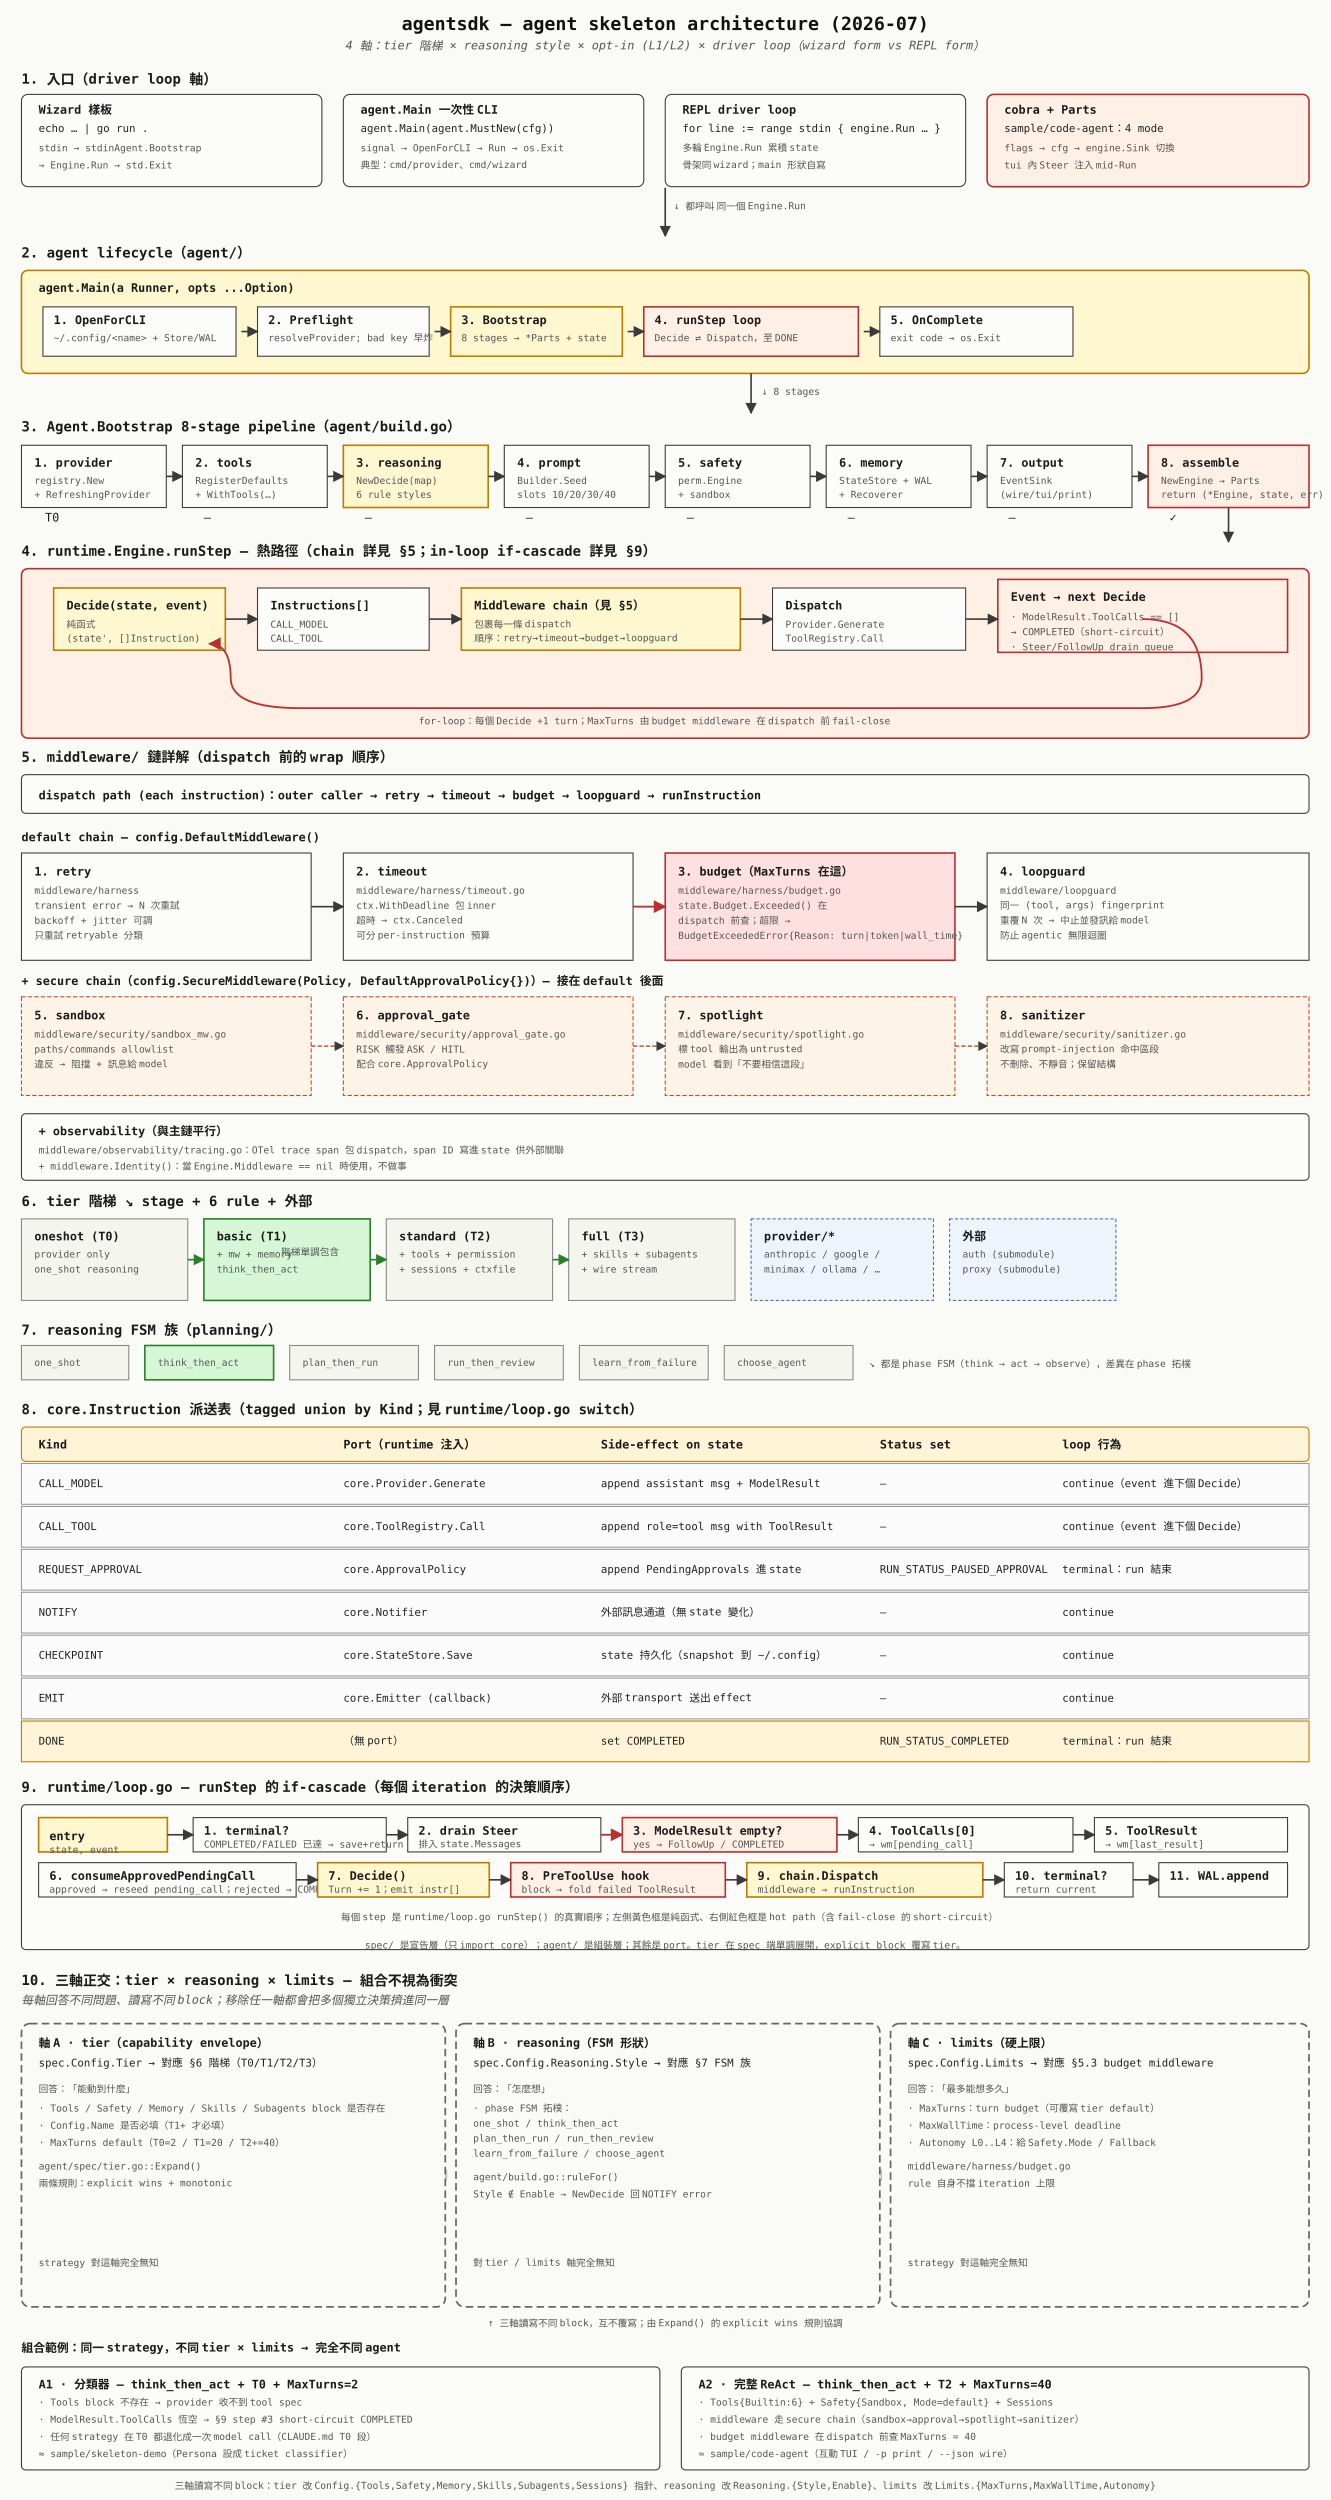
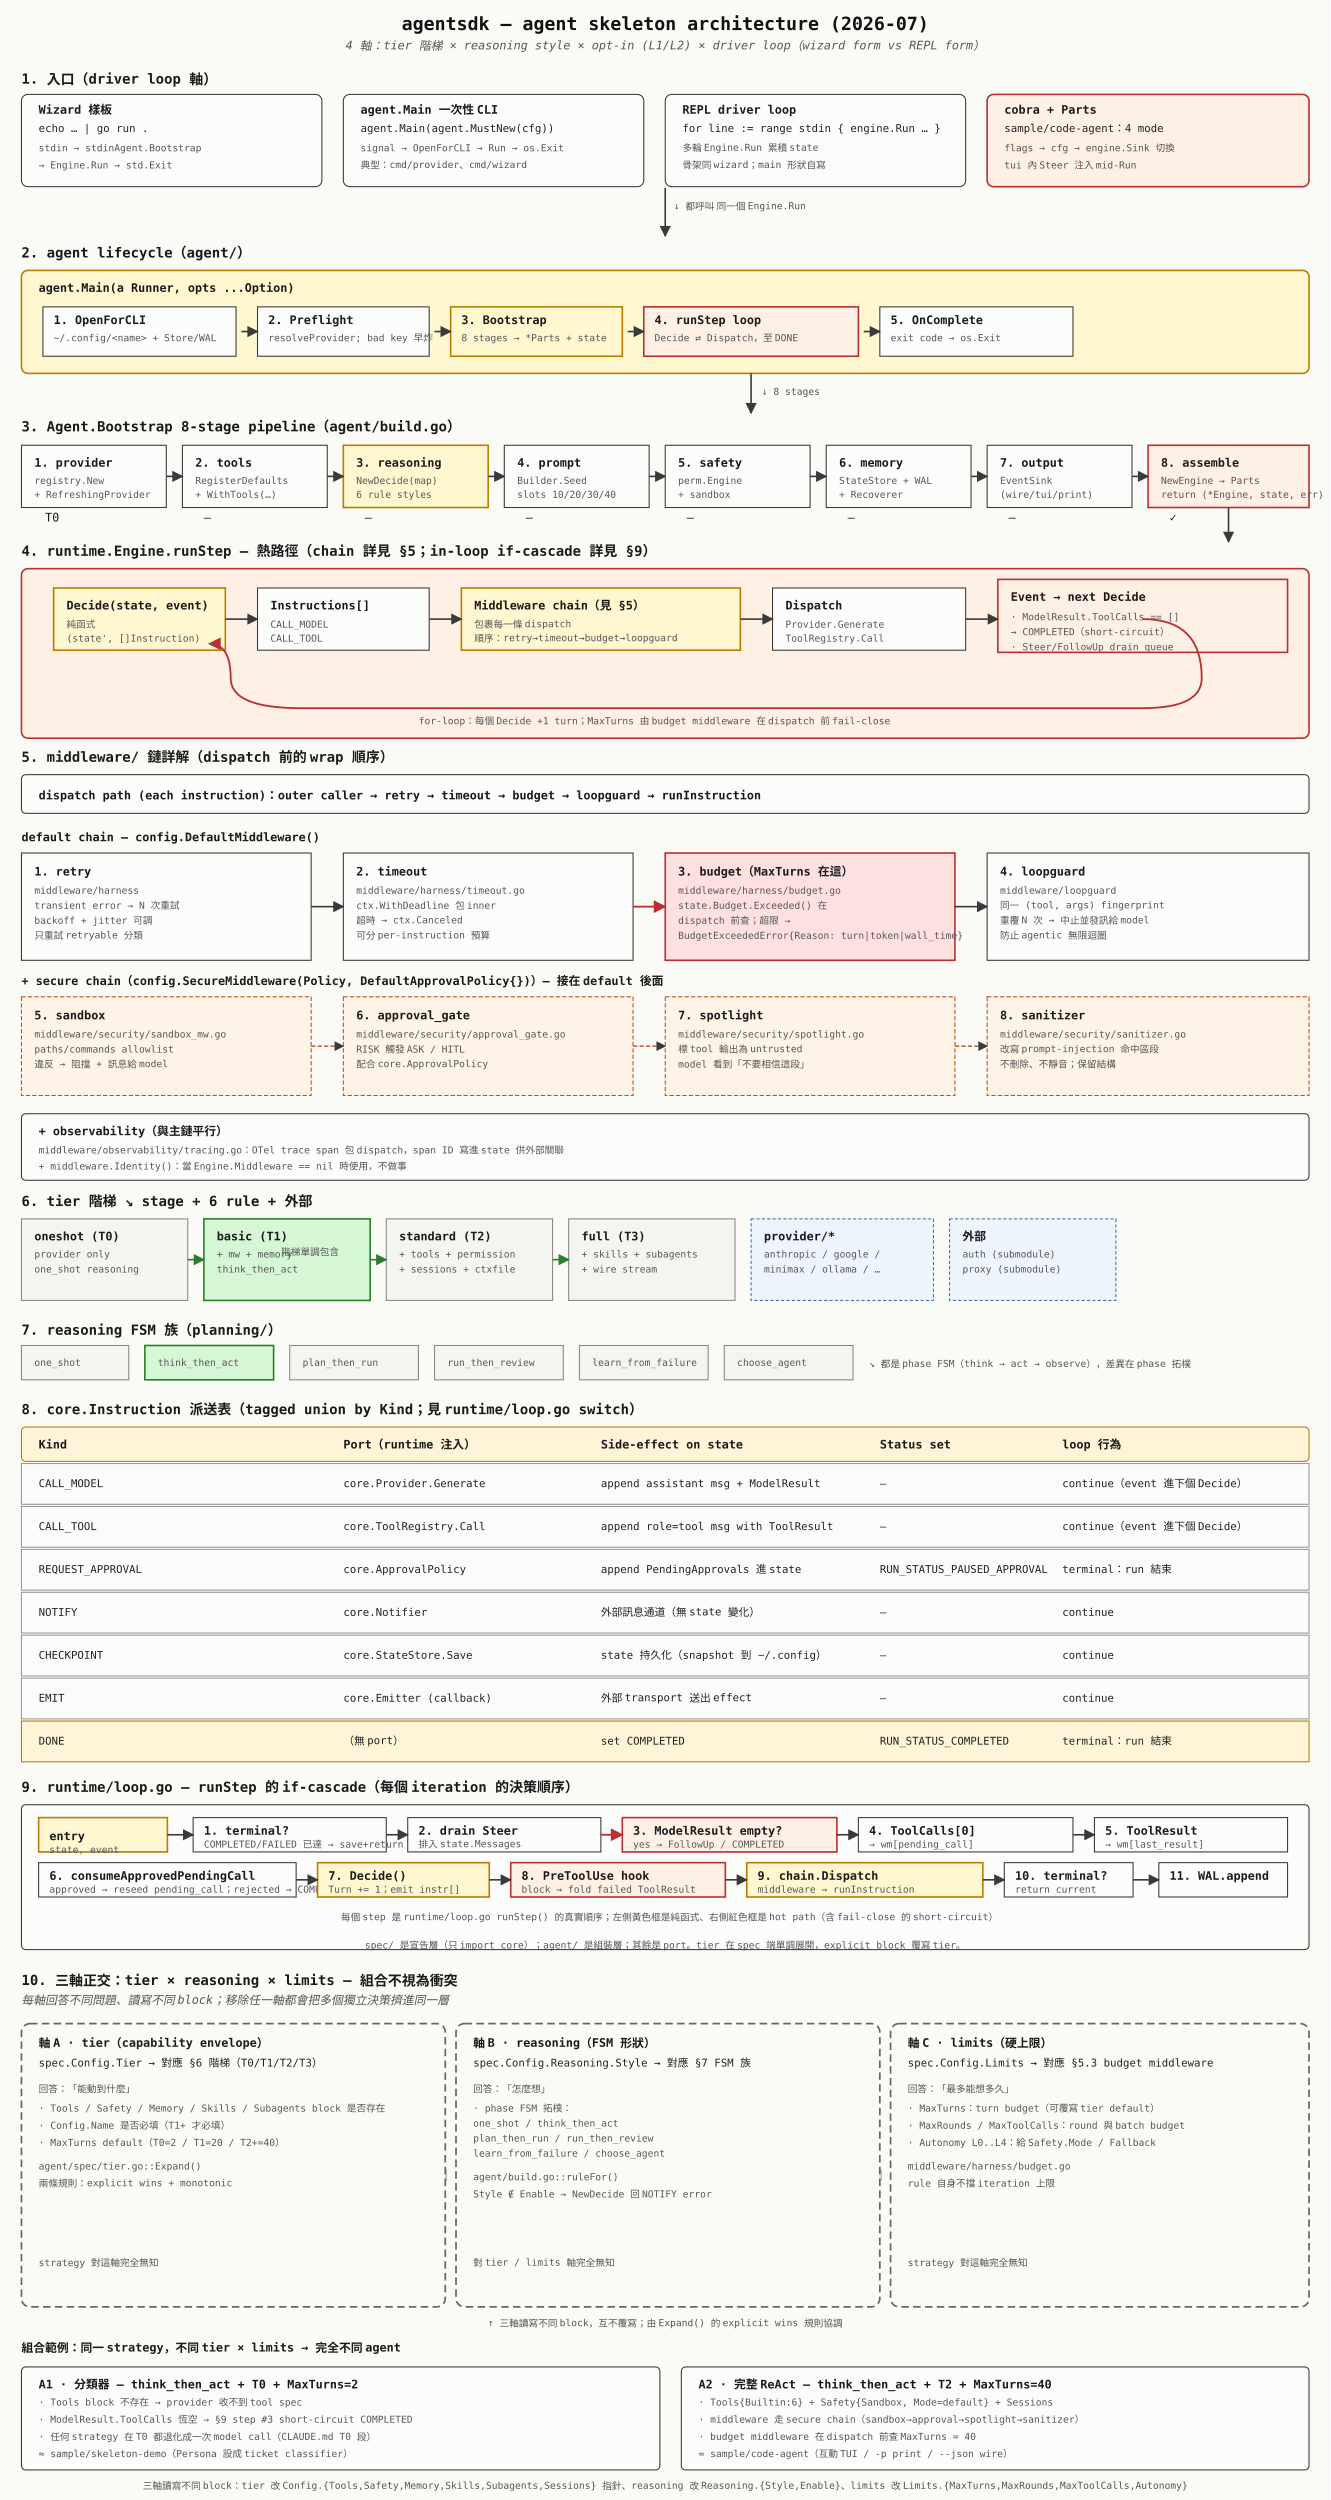
<svg xmlns="http://www.w3.org/2000/svg" viewBox="0 0 1240 2330" font-family="ui-monospace, 'SF Mono', Menlo, Consolas, monospace">
  <defs>
    <marker id="ar" viewBox="0 0 10 10" refX="9" refY="5" markerWidth="7" markerHeight="7" orient="auto">
      <path d="M0,0 L10,5 L0,10 z" fill="#3a3a3a" />
    </marker>
    <marker id="ar-r" viewBox="0 0 10 10" refX="9" refY="5" markerWidth="7" markerHeight="7" orient="auto">
      <path d="M0,0 L10,5 L0,10 z" fill="#b83030" />
    </marker>
    <marker id="ar-g" viewBox="0 0 10 10" refX="9" refY="5" markerWidth="7" markerHeight="7" orient="auto">
      <path d="M0,0 L10,5 L0,10 z" fill="#298029" />
    </marker>
  </defs>
  <style>
    text { font-size: 11px; fill: #1a1a1a; }
    .ttl { font-size: 17px; font-weight: 700; fill: #111; }
    .sub { font-size: 11px; fill: #555; font-style: italic; }
    .h2  { font-size: 13px; font-weight: 600; fill: #1a1a1a; }
    .h3  { font-size: 11px; font-weight: 600; fill: #1a1a1a; }
    .sm  { font-size: 9px;  fill: #555; }
    .mm  { font-size: 10px; fill: #222; }
    .box     { fill: #fcfcfb; stroke: #3a3a3a; stroke-width: 1;   }
    .hot     { fill: #fff0e6; stroke: #b83030; stroke-width: 1.5; }
    .corebox { fill: #fff7d0; stroke: #b97d00; stroke-width: 1.5; }
    .ext     { fill: #eef4fb; stroke: #4470b0; stroke-width: 1; stroke-dasharray: 3 2; }
    .tier    { fill: #f5f5f0; stroke: #888;    stroke-width: 1; }
    .tier-on { fill: #d6f7d6; stroke: #298029; stroke-width: 1.5; }
    .mw-def  { fill: #fcfcfb; stroke: #3a3a3a; stroke-width: 1; }
    .mw-sec  { fill: #fdf4e7; stroke: #c05020; stroke-width: 1; stroke-dasharray: 4 2; }
    .mw-budget { fill: #ffe0e0; stroke: #b83030; stroke-width: 1.5; }
    .arrow      { fill: none; stroke: #3a3a3a; stroke-width: 1.5; marker-end: url(#ar); }
    .arrow-hot  { fill: none; stroke: #b83030; stroke-width: 1.7; marker-end: url(#ar-r); }
    .arrow-soft { fill: none; stroke: #777; stroke-width: 1; stroke-dasharray: 4 3; marker-end: url(#ar); }
    .arrow-gn   { fill: none; stroke: #298029; stroke-width: 1.5; marker-end: url(#ar-g); }
    .arrow-dash-sec { fill: none; stroke: #c05020; stroke-width: 1.3; stroke-dasharray: 4 2; marker-end: url(#ar); }
    .insn-row   { fill: #fbfbfb; stroke: #999; stroke-width: 1; }
    .insn-row-h { fill: #fff4d8; stroke: #b97d00; stroke-width: 1; }
    .insn-kinds { fill: #f7f0f8; stroke: #8050a0; stroke-width: 1; }
  </style>
  <rect width="1240" height="2330" fill="#fafaf7" />
  <text x="620" y="28" class="ttl" text-anchor="middle">agentsdk — agent skeleton architecture (2026-07)</text>
  <text x="620" y="46" class="sub" text-anchor="middle">
    4 軸：tier 階梯 × reasoning style × opt-in (L1/L2) × driver loop（wizard form vs REPL form）
  </text>
  <text x="20" y="78" class="h2">1. 入口（driver loop 軸）</text>
  <rect x="20" y="88" width="280" height="86" rx="6" class="box" />
  <text x="36" y="106" class="h3">Wizard 樣板</text>
  <text x="36" y="123" class="mm">echo … | go run .</text>
  <text x="36" y="141" class="sm">stdin → stdinAgent.Bootstrap</text>
  <text x="36" y="157" class="sm">→ Engine.Run → std.Exit</text>
  <rect x="320" y="88" width="280" height="86" rx="6" class="box" />
  <text x="336" y="106" class="h3">agent.Main 一次性 CLI</text>
  <text x="336" y="123" class="mm">agent.Main(agent.MustNew(cfg))</text>
  <text x="336" y="141" class="sm">signal → OpenForCLI → Run → os.Exit</text>
  <text x="336" y="157" class="sm">典型：cmd/provider、cmd/wizard</text>
  <rect x="620" y="88" width="280" height="86" rx="6" class="box" />
  <text x="636" y="106" class="h3">REPL driver loop</text>
  <text x="636" y="123" class="mm">for line := range stdin { engine.Run … }</text>
  <text x="636" y="141" class="sm">多輪 Engine.Run 累積 state</text>
  <text x="636" y="157" class="sm">骨架同 wizard；main 形狀自寫</text>
  <rect x="920" y="88" width="300" height="86" rx="6" class="hot" />
  <text x="936" y="106" class="h3">cobra + Parts</text>
  <text x="936" y="123" class="mm">sample/code-agent：4 mode</text>
  <text x="936" y="141" class="sm">flags → cfg → engine.Sink 切換</text>
  <text x="936" y="157" class="sm">tui 內 Steer 注入 mid-Run</text>
  <line x1="620" y1="175" x2="620" y2="220" class="arrow" />
  <text x="628" y="195" class="sm">↓ 都呼叫 同一個 Engine.Run</text>
  <text x="20" y="240" class="h2">2. agent lifecycle（agent/）</text>
  <rect x="20" y="252" width="1200" height="96" rx="6" class="corebox" />
  <text x="36" y="272" class="h3">agent.Main(a Runner, opts ...Option)</text>
  <g font-family="ui-monospace, monospace" font-size="10">
    <rect x="40" y="286" width="180" height="46" class="box" />
    <text x="50" y="302" class="h3">1. OpenForCLI</text>
    <text x="50" y="318" class="sm">~/.config/&lt;name&gt; + Store/WAL</text>
    <rect x="240" y="286" width="160" height="46" class="box" />
    <text x="250" y="302" class="h3">2. Preflight</text>
    <text x="250" y="318" class="sm">resolveProvider; bad key 早炸</text>
    <rect x="420" y="286" width="160" height="46" class="corebox" />
    <text x="430" y="302" class="h3">3. Bootstrap</text>
    <text x="430" y="318" class="sm">8 stages → *Parts + state</text>
    <rect x="600" y="286" width="200" height="46" class="hot" />
    <text x="610" y="302" class="h3">4. runStep loop</text>
    <text x="610" y="318" class="sm">Decide ⇄ Dispatch，至 DONE</text>
    <rect x="820" y="286" width="180" height="46" class="box" />
    <text x="830" y="302" class="h3">5. OnComplete</text>
    <text x="830" y="318" class="sm">exit code → os.Exit</text>
  </g>
  <line x1="225" y1="309" x2="240" y2="309" class="arrow" />
  <line x1="405" y1="309" x2="420" y2="309" class="arrow" />
  <line x1="585" y1="309" x2="600" y2="309" class="arrow" />
  <line x1="805" y1="309" x2="820" y2="309" class="arrow" />
  <line x1="700" y1="348" x2="700" y2="385" class="arrow" />
  <text x="710" y="368" class="sm">↓  8 stages</text>
  <text x="20" y="402" class="h2">3. Agent.Bootstrap 8-stage pipeline（agent/build.go）</text>
  <g font-family="ui-monospace, monospace" font-size="10">
    <rect x="20" y="415" width="135" height="58" class="box" />
    <text x="32" y="435" class="h3">1. provider</text>
    <text x="32" y="451" class="sm">registry.New</text>
    <text x="32" y="464" class="sm">+ RefreshingProvider</text>
    <rect x="170" y="415" width="135" height="58" class="box" />
    <text x="182" y="435" class="h3">2. tools</text>
    <text x="182" y="451" class="sm">RegisterDefaults</text>
    <text x="182" y="464" class="sm">+ WithTools(…)</text>
    <rect x="320" y="415" width="135" height="58" class="corebox" />
    <text x="332" y="435" class="h3">3. reasoning</text>
    <text x="332" y="451" class="sm">NewDecide(map)</text>
    <text x="332" y="464" class="sm">6 rule styles</text>
    <rect x="470" y="415" width="135" height="58" class="box" />
    <text x="482" y="435" class="h3">4. prompt</text>
    <text x="482" y="451" class="sm">Builder.Seed</text>
    <text x="482" y="464" class="sm">slots 10/20/30/40</text>
    <rect x="620" y="415" width="135" height="58" class="box" />
    <text x="632" y="435" class="h3">5. safety</text>
    <text x="632" y="451" class="sm">perm.Engine</text>
    <text x="632" y="464" class="sm">+ sandbox</text>
    <rect x="770" y="415" width="135" height="58" class="box" />
    <text x="782" y="435" class="h3">6. memory</text>
    <text x="782" y="451" class="sm">StateStore + WAL</text>
    <text x="782" y="464" class="sm">+ Recoverer</text>
    <rect x="920" y="415" width="135" height="58" class="box" />
    <text x="932" y="435" class="h3">7. output</text>
    <text x="932" y="451" class="sm">EventSink</text>
    <text x="932" y="464" class="sm">(wire/tui/print)</text>
    <rect x="1070" y="415" width="150" height="58" class="hot" />
    <text x="1082" y="435" class="h3">8. assemble</text>
    <text x="1082" y="451" class="sm">NewEngine → Parts</text>
    <text x="1082" y="464" class="sm">return (*Engine, state, err)</text>
  </g>
  <line x1="155" y1="444" x2="170" y2="444" class="arrow" />
  <line x1="305" y1="444" x2="320" y2="444" class="arrow" />
  <line x1="455" y1="444" x2="470" y2="444" class="arrow" />
  <line x1="605" y1="444" x2="620" y2="444" class="arrow" />
  <line x1="755" y1="444" x2="770" y2="444" class="arrow" />
  <line x1="905" y1="444" x2="920" y2="444" class="arrow" />
  <line x1="1055" y1="444" x2="1070" y2="444" class="arrow" />
  <g font-family="ui-monospace, monospace" font-size="9">
    <text x="42" y="486" fill="#298029">T0</text>
    <text x="190" y="486" fill="#888">—</text>
    <text x="340" y="486" fill="#888">—</text>
    <text x="490" y="486" fill="#888">—</text>
    <text x="640" y="486" fill="#888">—</text>
    <text x="790" y="486" fill="#888">—</text>
    <text x="940" y="486" fill="#888">—</text>
    <text x="1090" y="486" fill="#298029">✓</text>
  </g>
  <line x1="1145" y1="473" x2="1145" y2="505" class="arrow" />
  <text x="20" y="518" class="h2">4. runtime.Engine.runStep — 熱路徑（chain 詳見 §5；in-loop if-cascade 詳見 §9）</text>
  <rect x="20" y="530" width="1200" height="158" rx="6" class="hot" />
  <rect x="50" y="548" width="160" height="58" class="corebox" />
  <text x="62" y="568" class="h3">Decide(state, event)</text>
  <text x="62" y="585" class="sm">純函式</text>
  <text x="62" y="598" class="sm">(state', []Instruction)</text>
  <rect x="240" y="548" width="160" height="58" class="box" />
  <text x="252" y="568" class="h3">Instructions[]</text>
  <text x="252" y="585" class="sm">CALL_MODEL</text>
  <text x="252" y="598" class="sm">CALL_TOOL</text>
  <rect x="430" y="548" width="260" height="58" class="corebox" />
  <text x="442" y="568" class="h3">Middleware chain（見 §5）</text>
  <text x="442" y="585" class="sm">包裹每一條 dispatch</text>
  <text x="442" y="598" class="sm">順序：retry→timeout→budget→loopguard</text>
  <rect x="720" y="548" width="180" height="58" class="box" />
  <text x="732" y="568" class="h3">Dispatch</text>
  <text x="732" y="585" class="sm">Provider.Generate</text>
  <text x="732" y="598" class="sm">ToolRegistry.Call</text>
  <rect x="930" y="540" width="270" height="68" class="hot" />
  <text x="942" y="560" class="h3">Event → next Decide</text>
  <text x="942" y="578" class="sm">· ModelResult.ToolCalls == []</text>
  <text x="942" y="592" class="sm">  → COMPLETED（short-circuit）</text>
  <text x="942" y="606" class="sm">· Steer/FollowUp drain queue</text>
  <line x1="210" y1="577" x2="240" y2="577" class="arrow" />
  <line x1="400" y1="577" x2="430" y2="577" class="arrow" />
  <line x1="690" y1="577" x2="720" y2="577" class="arrow" />
  <line x1="900" y1="577" x2="930" y2="577" class="arrow" />
  <path d="M 1065 577 Q 1120 577 1120 632 Q 1120 660 1065 660 L 280 660 Q 215 660 215 632 Q 215 600 195 600" class="arrow-hot" />
  <text x="610" y="675" class="sm" fill="#b83030" text-anchor="middle">for-loop：每個 Decide +1 turn；MaxTurns 由 budget middleware 在 dispatch 前 fail-close</text>
  <text x="20" y="710" class="h2">5. middleware/ 鏈詳解（dispatch 前的 wrap 順序）</text>
  <rect x="20" y="722" width="1200" height="36" rx="4" class="box" />
  <text x="36" y="745" class="h3">dispatch path (each instruction)：outer caller → retry → timeout → budget → loopguard → runInstruction</text>
  <text x="20" y="784" class="h3" fill="#3a3a3a">default chain — config.DefaultMiddleware()</text>
  <g font-family="ui-monospace, monospace" font-size="10">
    <rect x="20" y="795" width="270" height="100" class="mw-def" />
    <text x="32" y="816" class="h3">1. retry</text>
    <text x="32" y="833" class="sm">middleware/harness</text>
    <text x="32" y="847" class="sm">transient error → N 次重試</text>
    <text x="32" y="861" class="sm">backoff + jitter 可調</text>
    <text x="32" y="875" class="sm">只重試 retryable 分類</text>
    <rect x="320" y="795" width="270" height="100" class="mw-def" />
    <text x="332" y="816" class="h3">2. timeout</text>
    <text x="332" y="833" class="sm">middleware/harness/timeout.go</text>
    <text x="332" y="847" class="sm">ctx.WithDeadline 包 inner</text>
    <text x="332" y="861" class="sm">超時 → ctx.Canceled</text>
    <text x="332" y="875" class="sm">可分 per-instruction 預算</text>
    <rect x="620" y="795" width="270" height="100" class="mw-budget" />
    <text x="632" y="816" class="h3" fill="#b83030">3. budget（MaxTurns 在這）</text>
    <text x="632" y="833" class="sm">middleware/harness/budget.go</text>
    <text x="632" y="847" class="sm">state.Budget.Exceeded() 在</text>
    <text x="632" y="861" class="sm">dispatch 前查；超限 →</text>
    <text x="632" y="875" class="sm" fill="#b83030">BudgetExceededError{Reason: turn|token|wall_time}</text>
    <rect x="920" y="795" width="300" height="100" class="mw-def" />
    <text x="932" y="816" class="h3">4. loopguard</text>
    <text x="932" y="833" class="sm">middleware/loopguard</text>
    <text x="932" y="847" class="sm">同一 (tool, args) fingerprint</text>
    <text x="932" y="861" class="sm">重覆 N 次 → 中止並發訊給 model</text>
    <text x="932" y="875" class="sm">防止 agentic 無限迴圈</text>
  </g>
  <line x1="290" y1="845" x2="320" y2="845" class="arrow" />
  <line x1="590" y1="845" x2="620" y2="845" class="arrow-hot" />
  <line x1="890" y1="845" x2="920" y2="845" class="arrow" />
  <text x="20" y="918" class="h3" fill="#c05020">+ secure chain（config.SecureMiddleware(Policy, DefaultApprovalPolicy{})）— 接在 default 後面</text>
  <g font-family="ui-monospace, monospace" font-size="10">
    <rect x="20" y="929" width="270" height="92" class="mw-sec" />
    <text x="32" y="950" class="h3">5. sandbox</text>
    <text x="32" y="967" class="sm">middleware/security/sandbox_mw.go</text>
    <text x="32" y="981" class="sm">paths/commands allowlist</text>
    <text x="32" y="995" class="sm">違反 → 阻擋 + 訊息給 model</text>
    <rect x="320" y="929" width="270" height="92" class="mw-sec" />
    <text x="332" y="950" class="h3">6. approval_gate</text>
    <text x="332" y="967" class="sm">middleware/security/approval_gate.go</text>
    <text x="332" y="981" class="sm">RISK 觸發 ASK / HITL</text>
    <text x="332" y="995" class="sm">配合 core.ApprovalPolicy</text>
    <rect x="620" y="929" width="270" height="92" class="mw-sec" />
    <text x="632" y="950" class="h3">7. spotlight</text>
    <text x="632" y="967" class="sm">middleware/security/spotlight.go</text>
    <text x="632" y="981" class="sm">標 tool 輸出為 untrusted</text>
    <text x="632" y="995" class="sm">model 看到「不要相信這段」</text>
    <rect x="920" y="929" width="300" height="92" class="mw-sec" />
    <text x="932" y="950" class="h3">8. sanitizer</text>
    <text x="932" y="967" class="sm">middleware/security/sanitizer.go</text>
    <text x="932" y="981" class="sm">改寫 prompt-injection 命中區段</text>
    <text x="932" y="995" class="sm">不刪除、不靜音；保留結構</text>
  </g>
  <line x1="290" y1="975" x2="320" y2="975" class="arrow-dash-sec" />
  <line x1="590" y1="975" x2="620" y2="975" class="arrow-dash-sec" />
  <line x1="890" y1="975" x2="920" y2="975" class="arrow-dash-sec" />
  <rect x="20" y="1038" width="1200" height="62" rx="4" class="box" />
  <text x="36" y="1058" class="h3">+ observability（與主鏈平行）</text>
  <text x="36" y="1075" class="sm">middleware/observability/tracing.go：OTel trace span 包 dispatch，span ID 寫進 state 供外部關聯</text>
  <text x="36" y="1090" class="sm">+ middleware.Identity()：當 Engine.Middleware == nil 時使用，不做事</text>
  <text x="20" y="1124" class="h2">6. tier 階梯 ↘ stage + 6 rule + 外部</text>
  <g font-family="ui-monospace, monospace" font-size="10">
    <rect x="20" y="1136" width="155" height="76" class="tier" />
    <text x="32" y="1156" class="h3">oneshot (T0)</text>
    <text x="32" y="1172" class="sm">provider only</text>
    <text x="32" y="1186" class="sm">one_shot reasoning</text>
    <rect x="190" y="1136" width="155" height="76" class="tier-on" />
    <text x="202" y="1156" class="h3">basic (T1)</text>
    <text x="202" y="1172" class="sm">+ mw + memory</text>
    <text x="202" y="1186" class="sm">think_then_act</text>
    <rect x="360" y="1136" width="155" height="76" class="tier" />
    <text x="372" y="1156" class="h3">standard (T2)</text>
    <text x="372" y="1172" class="sm">+ tools + permission</text>
    <text x="372" y="1186" class="sm">+ sessions + ctxfile</text>
    <rect x="530" y="1136" width="155" height="76" class="tier" />
    <text x="542" y="1156" class="h3">full (T3)</text>
    <text x="542" y="1172" class="sm">+ skills + subagents</text>
    <text x="542" y="1186" class="sm">+ wire stream</text>
    <rect x="700" y="1136" width="170" height="76" class="ext" />
    <text x="712" y="1156" class="h3">provider/*</text>
    <text x="712" y="1172" class="sm">anthropic / google /</text>
    <text x="712" y="1186" class="sm">minimax / ollama / …</text>
    <rect x="885" y="1136" width="155" height="76" class="ext" />
    <text x="897" y="1156" class="h3">外部</text>
    <text x="897" y="1172" class="sm">auth (submodule)</text>
    <text x="897" y="1186" class="sm">proxy (submodule)</text>
  </g>
  <line x1="175" y1="1174" x2="190" y2="1174" class="arrow-gn" />
  <line x1="345" y1="1174" x2="360" y2="1174" class="arrow-gn" />
  <line x1="515" y1="1174" x2="530" y2="1174" class="arrow-gn" />
  <text x="262" y="1170" class="sm" fill="#298029">階梯單調包含</text>
  <text x="20" y="1244" class="h2">7. reasoning FSM 族（planning/）</text>
  <g font-family="ui-monospace, monospace" font-size="10">
    <rect x="20" y="1254" width="100" height="32" class="tier" />
    <text x="32" y="1273" class="sm">one_shot</text>
    <rect x="135" y="1254" width="120" height="32" class="tier-on" />
    <text x="147" y="1273" class="sm">think_then_act</text>
    <rect x="270" y="1254" width="120" height="32" class="tier" />
    <text x="282" y="1273" class="sm">plan_then_run</text>
    <rect x="405" y="1254" width="120" height="32" class="tier" />
    <text x="417" y="1273" class="sm">run_then_review</text>
    <rect x="540" y="1254" width="120" height="32" class="tier" />
    <text x="552" y="1273" class="sm">learn_from_failure</text>
    <rect x="675" y="1254" width="120" height="32" class="tier" />
    <text x="687" y="1273" class="sm">choose_agent</text>
    <text x="810" y="1274" class="sm">↘ 都是 phase FSM（think → act → observe），差異在 phase 拓樸</text>
  </g>
  <text x="20" y="1318" class="h2">8. core.Instruction 派送表（tagged union by Kind；見 runtime/loop.go switch）</text>
  <rect x="20" y="1330" width="1200" height="32" rx="4" class="insn-row-h" />
  <text x="36" y="1350" class="h3">Kind</text>
  <text x="320" y="1350" class="h3">Port（runtime 注入）</text>
  <text x="560" y="1350" class="h3">Side-effect on state</text>
  <text x="820" y="1350" class="h3">Status set</text>
  <text x="990" y="1350" class="h3">loop 行為</text>
  <rect x="20" y="1364" width="1200" height="38" class="insn-row" />
  <text x="36" y="1386" class="mm" fill="#7a3a0a">CALL_MODEL</text>
  <text x="320" y="1386" class="mm">core.Provider.Generate</text>
  <text x="560" y="1386" class="mm">append assistant msg + ModelResult</text>
  <text x="820" y="1386" class="mm">—</text>
  <text x="990" y="1386" class="mm">continue（event 進下個 Decide）</text>
  <rect x="20" y="1404" width="1200" height="38" class="insn-row" />
  <text x="36" y="1426" class="mm" fill="#7a3a0a">CALL_TOOL</text>
  <text x="320" y="1426" class="mm">core.ToolRegistry.Call</text>
  <text x="560" y="1426" class="mm">append role=tool msg with ToolResult</text>
  <text x="820" y="1426" class="mm">—</text>
  <text x="990" y="1426" class="mm">continue（event 進下個 Decide）</text>
  <rect x="20" y="1444" width="1200" height="38" class="insn-row" />
  <text x="36" y="1466" class="mm" fill="#7a3a0a">REQUEST_APPROVAL</text>
  <text x="320" y="1466" class="mm">core.ApprovalPolicy</text>
  <text x="560" y="1466" class="mm">append PendingApprovals 進 state</text>
  <text x="820" y="1466" class="mm" fill="#a82020">RUN_STATUS_PAUSED_APPROVAL</text>
  <text x="990" y="1466" class="mm">terminal：run 結束</text>
  <rect x="20" y="1484" width="1200" height="38" class="insn-row" />
  <text x="36" y="1506" class="mm" fill="#7a3a0a">NOTIFY</text>
  <text x="320" y="1506" class="mm">core.Notifier</text>
  <text x="560" y="1506" class="mm">外部訊息通道（無 state 變化）</text>
  <text x="820" y="1506" class="mm">—</text>
  <text x="990" y="1506" class="mm">continue</text>
  <rect x="20" y="1524" width="1200" height="38" class="insn-row" />
  <text x="36" y="1546" class="mm" fill="#7a3a0a">CHECKPOINT</text>
  <text x="320" y="1546" class="mm">core.StateStore.Save</text>
  <text x="560" y="1546" class="mm">state 持久化（snapshot 到 ~/.config）</text>
  <text x="820" y="1546" class="mm">—</text>
  <text x="990" y="1546" class="mm">continue</text>
  <rect x="20" y="1564" width="1200" height="38" class="insn-row" />
  <text x="36" y="1586" class="mm" fill="#7a3a0a">EMIT</text>
  <text x="320" y="1586" class="mm">core.Emitter (callback)</text>
  <text x="560" y="1586" class="mm">外部 transport 送出 effect</text>
  <text x="820" y="1586" class="mm">—</text>
  <text x="990" y="1586" class="mm">continue</text>
  <rect x="20" y="1604" width="1200" height="38" class="insn-row-h" />
  <text x="36" y="1626" class="mm" fill="#b83030">DONE</text>
  <text x="320" y="1626" class="mm">（無 port）</text>
  <text x="560" y="1626" class="mm">set COMPLETED</text>
  <text x="820" y="1626" class="mm" fill="#a82020">RUN_STATUS_COMPLETED</text>
  <text x="990" y="1626" class="mm">terminal：run 結束</text>
  <text x="20" y="1670" class="h2">9. runtime/loop.go — runStep 的 if-cascade（每個 iteration 的決策順序）</text>
  <rect x="20" y="1682" width="1200" height="135" rx="4" class="box" />
  <g font-family="ui-monospace, monospace" font-size="10">
    <rect x="36" y="1694" width="120" height="32" class="corebox" />
    <text x="46" y="1715" class="h3">entry</text>
    <text x="46" y="1727" class="sm">state, event</text>
    <rect x="180" y="1694" width="180" height="32" class="box" />
    <text x="190" y="1710" class="h3">1. terminal?</text>
    <text x="190" y="1722" class="sm">COMPLETED/FAILED 已達 → save+return</text>
    <rect x="380" y="1694" width="180" height="32" class="box" />
    <text x="390" y="1710" class="h3">2. drain Steer</text>
    <text x="390" y="1722" class="sm">排入 state.Messages</text>
    <rect x="580" y="1694" width="200" height="32" class="hot" />
    <text x="590" y="1710" class="h3" fill="#b83030">3. ModelResult empty?</text>
    <text x="590" y="1722" class="sm" fill="#b83030">yes → FollowUp / COMPLETED</text>
    <rect x="800" y="1694" width="200" height="32" class="box" />
    <text x="810" y="1710" class="h3">4. ToolCalls[0]</text>
    <text x="810" y="1722" class="sm">→ wm[pending_call]</text>
    <rect x="1020" y="1694" width="180" height="32" class="box" />
    <text x="1030" y="1710" class="h3">5. ToolResult</text>
    <text x="1030" y="1722" class="sm">→ wm[last_result]</text>
    <rect x="36" y="1736" width="240" height="32" class="box" />
    <text x="46" y="1752" class="h3">6. consumeApprovedPendingCall</text>
    <text x="46" y="1764" class="sm">approved → reseed pending_call；rejected → COMPLETED</text>
    <rect x="296" y="1736" width="160" height="32" class="corebox" />
    <text x="306" y="1752" class="h3">7. Decide()</text>
    <text x="306" y="1764" class="sm">Turn += 1；emit instr[]</text>
    <rect x="476" y="1736" width="200" height="32" class="hot" />
    <text x="486" y="1752" class="h3" fill="#b83030">8. PreToolUse hook</text>
    <text x="486" y="1764" class="sm" fill="#b83030">block → fold failed ToolResult</text>
    <rect x="696" y="1736" width="220" height="32" class="corebox" />
    <text x="706" y="1752" class="h3">9. chain.Dispatch</text>
    <text x="706" y="1764" class="sm">middleware → runInstruction</text>
    <rect x="936" y="1736" width="120" height="32" class="box" />
    <text x="946" y="1752" class="h3">10. terminal?</text>
    <text x="946" y="1764" class="sm">return current</text>
    <rect x="1080" y="1736" width="120" height="32" class="box" />
    <text x="1090" y="1752" class="h3">11. WAL.append</text>
  </g>
  <line x1="156" y1="1710" x2="180" y2="1710" class="arrow" />
  <line x1="360" y1="1710" x2="380" y2="1710" class="arrow" />
  <line x1="560" y1="1710" x2="580" y2="1710" class="arrow-hot" />
  <line x1="780" y1="1710" x2="800" y2="1710" class="arrow" />
  <line x1="1000" y1="1710" x2="1020" y2="1710" class="arrow" />
  <line x1="276" y1="1752" x2="296" y2="1752" class="arrow" />
  <line x1="456" y1="1752" x2="476" y2="1752" class="arrow" />
  <line x1="676" y1="1752" x2="696" y2="1752" class="arrow" />
  <line x1="916" y1="1752" x2="936" y2="1752" class="arrow" />
  <line x1="1056" y1="1752" x2="1080" y2="1752" class="arrow" />
  <text x="624" y="1790" class="sm" text-anchor="middle" fill="#555">
    每個 step 是 runtime/loop.go runStep() 的真實順序；左側黃色框是純函式、右側紅色框是 hot path（含 fail-close 的 short-circuit）
  </text>
  <text x="620" y="1816" class="sm" text-anchor="middle" fill="#555">
    spec/ 是宣告層（只 import core）；agent/ 是組裝層；其餘是 port。tier 在 spec 端單調展開，explicit block 覆寫 tier。
  </text>
  <text x="20" y="1850" class="h2">10. 三軸正交：tier × reasoning × limits — 組合不視為衝突</text>
  <text x="20" y="1868" class="sub">每軸回答不同問題、讀寫不同 block；移除任一軸都會把多個獨立決策擠進同一層</text>
  <rect x="20" y="1886" width="395" height="264" rx="8" fill="none" stroke="#666" stroke-width="1.6" stroke-dasharray="7 4" />
  <text x="36" y="1908" class="h3">軸 A · tier（capability envelope）</text>
  <text x="36" y="1926" class="mm">spec.Config.Tier → 對應 §6 階梯（T0/T1/T2/T3）</text>
  <text x="36" y="1950" class="sm" fill="#298029">回答：「能動到什麼」</text>
  <text x="36" y="1968" class="sm">· Tools / Safety / Memory / Skills / Subagents block 是否存在</text>
  <text x="36" y="1984" class="sm">· Config.Name 是否必填（T1+ 才必填）</text>
  <text x="36" y="2000" class="sm">· MaxTurns default（T0=2 / T1=20 / T2+=40）</text>
  <text x="36" y="2022" class="sm" fill="#555">agent/spec/tier.go::Expand()</text>
  <text x="36" y="2038" class="sm" fill="#555">兩條規則：explicit wins + monotonic</text>
  <text x="36" y="2112" class="sm" fill="#7a3a0a">strategy 對這軸完全無知</text>
  <rect x="425" y="1886" width="395" height="264" rx="8" fill="none" stroke="#666" stroke-width="1.6" stroke-dasharray="7 4" />
  <text x="441" y="1908" class="h3">軸 B · reasoning（FSM 形狀）</text>
  <text x="441" y="1926" class="mm">spec.Config.Reasoning.Style → 對應 §7 FSM 族</text>
  <text x="441" y="1950" class="sm" fill="#298029">回答：「怎麼想」</text>
  <text x="441" y="1968" class="sm">· phase FSM 拓樸：</text>
  <text x="441" y="1982" class="sm" fill="#888">  one_shot / think_then_act</text>
  <text x="441" y="1996" class="sm" fill="#888">  plan_then_run / run_then_review</text>
  <text x="441" y="2010" class="sm" fill="#888">  learn_from_failure / choose_agent</text>
  <text x="441" y="2032" class="sm" fill="#555">agent/build.go::ruleFor()</text>
  <text x="441" y="2048" class="sm" fill="#555">Style ∉ Enable → NewDecide 回 NOTIFY error</text>
  <text x="441" y="2112" class="sm" fill="#7a3a0a">對 tier / limits 軸完全無知</text>
  <rect x="830" y="1886" width="390" height="264" rx="8" fill="none" stroke="#666" stroke-width="1.6" stroke-dasharray="7 4" />
  <text x="846" y="1908" class="h3">軸 C · limits（硬上限）</text>
  <text x="846" y="1926" class="mm">spec.Config.Limits → 對應 §5.3 budget middleware</text>
  <text x="846" y="1950" class="sm" fill="#298029">回答：「最多能想多久」</text>
  <text x="846" y="1968" class="sm">· MaxTurns：turn budget（可覆寫 tier default）</text>
-   <text x="846" y="1984" class="sm">· MaxWallTime：process-level deadline</text>
+   <text x="846" y="1984" class="sm">· MaxRounds / MaxToolCalls：round 與 batch budget</text>
  <text x="846" y="2000" class="sm">· Autonomy L0..L4：給 Safety.Mode / Fallback</text>
  <text x="846" y="2022" class="sm" fill="#555">middleware/harness/budget.go</text>
  <text x="846" y="2038" class="sm" fill="#555">rule 自身不擋 iteration 上限</text>
  <text x="846" y="2112" class="sm" fill="#7a3a0a">strategy 對這軸完全無知</text>
  <text x="416" y="2030" class="sm" fill="#555" text-anchor="middle">∥</text>
  <text x="821" y="2030" class="sm" fill="#555" text-anchor="middle">∥</text>
  <text x="620" y="2168" class="sm" fill="#555" text-anchor="middle">↑ 三軸讀寫不同 block，互不覆寫；由 Expand() 的 explicit wins 規則協調</text>
  <text x="20" y="2192" class="h3" fill="#3a3a3a">組合範例：同一 strategy，不同 tier × limits → 完全不同 agent</text>
  <g font-family="ui-monospace, monospace" font-size="10">
    <rect x="20" y="2206" width="595" height="96" rx="4" class="box" />
    <text x="36" y="2226" class="h3">A1 · 分類器 — think_then_act + T0 + MaxTurns=2</text>
    <text x="36" y="2242" class="sm">· Tools block 不存在 → provider 收不到 tool spec</text>
    <text x="36" y="2258" class="sm">· ModelResult.ToolCalls 恆空 → §9 step #3 short-circuit COMPLETED</text>
    <text x="36" y="2274" class="sm">· 任何 strategy 在 T0 都退化成一次 model call（CLAUDE.md T0 段）</text>
    <text x="36" y="2290" class="sm" fill="#555">≈ sample/skeleton-demo（Persona 設成 ticket classifier）</text>
    <rect x="635" y="2206" width="585" height="96" rx="4" class="box" />
    <text x="651" y="2226" class="h3">A2 · 完整 ReAct — think_then_act + T2 + MaxTurns=40</text>
    <text x="651" y="2242" class="sm">· Tools{Builtin:6} + Safety{Sandbox, Mode=default} + Sessions</text>
    <text x="651" y="2258" class="sm">· middleware 走 secure chain（sandbox→approval→spotlight→sanitizer）</text>
    <text x="651" y="2274" class="sm">· budget middleware 在 dispatch 前查 MaxTurns = 40</text>
    <text x="651" y="2290" class="sm" fill="#555">≈ sample/code-agent（互動 TUI / -p print / --json wire）</text>
  </g>
  <text x="620" y="2320" class="sm" text-anchor="middle" fill="#555">
-     三軸讀寫不同 block：tier 改 Config.{Tools,Safety,Memory,Skills,Subagents,Sessions} 指針、reasoning 改 Reasoning.{Style,Enable}、limits 改 Limits.{MaxTurns,MaxWallTime,Autonomy}
+     三軸讀寫不同 block：tier 改 Config.{Tools,Safety,Memory,Skills,Subagents,Sessions} 指針、reasoning 改 Reasoning.{Style,Enable}、limits 改 Limits.{MaxTurns,MaxRounds,MaxToolCalls,Autonomy}
  </text>
</svg>
